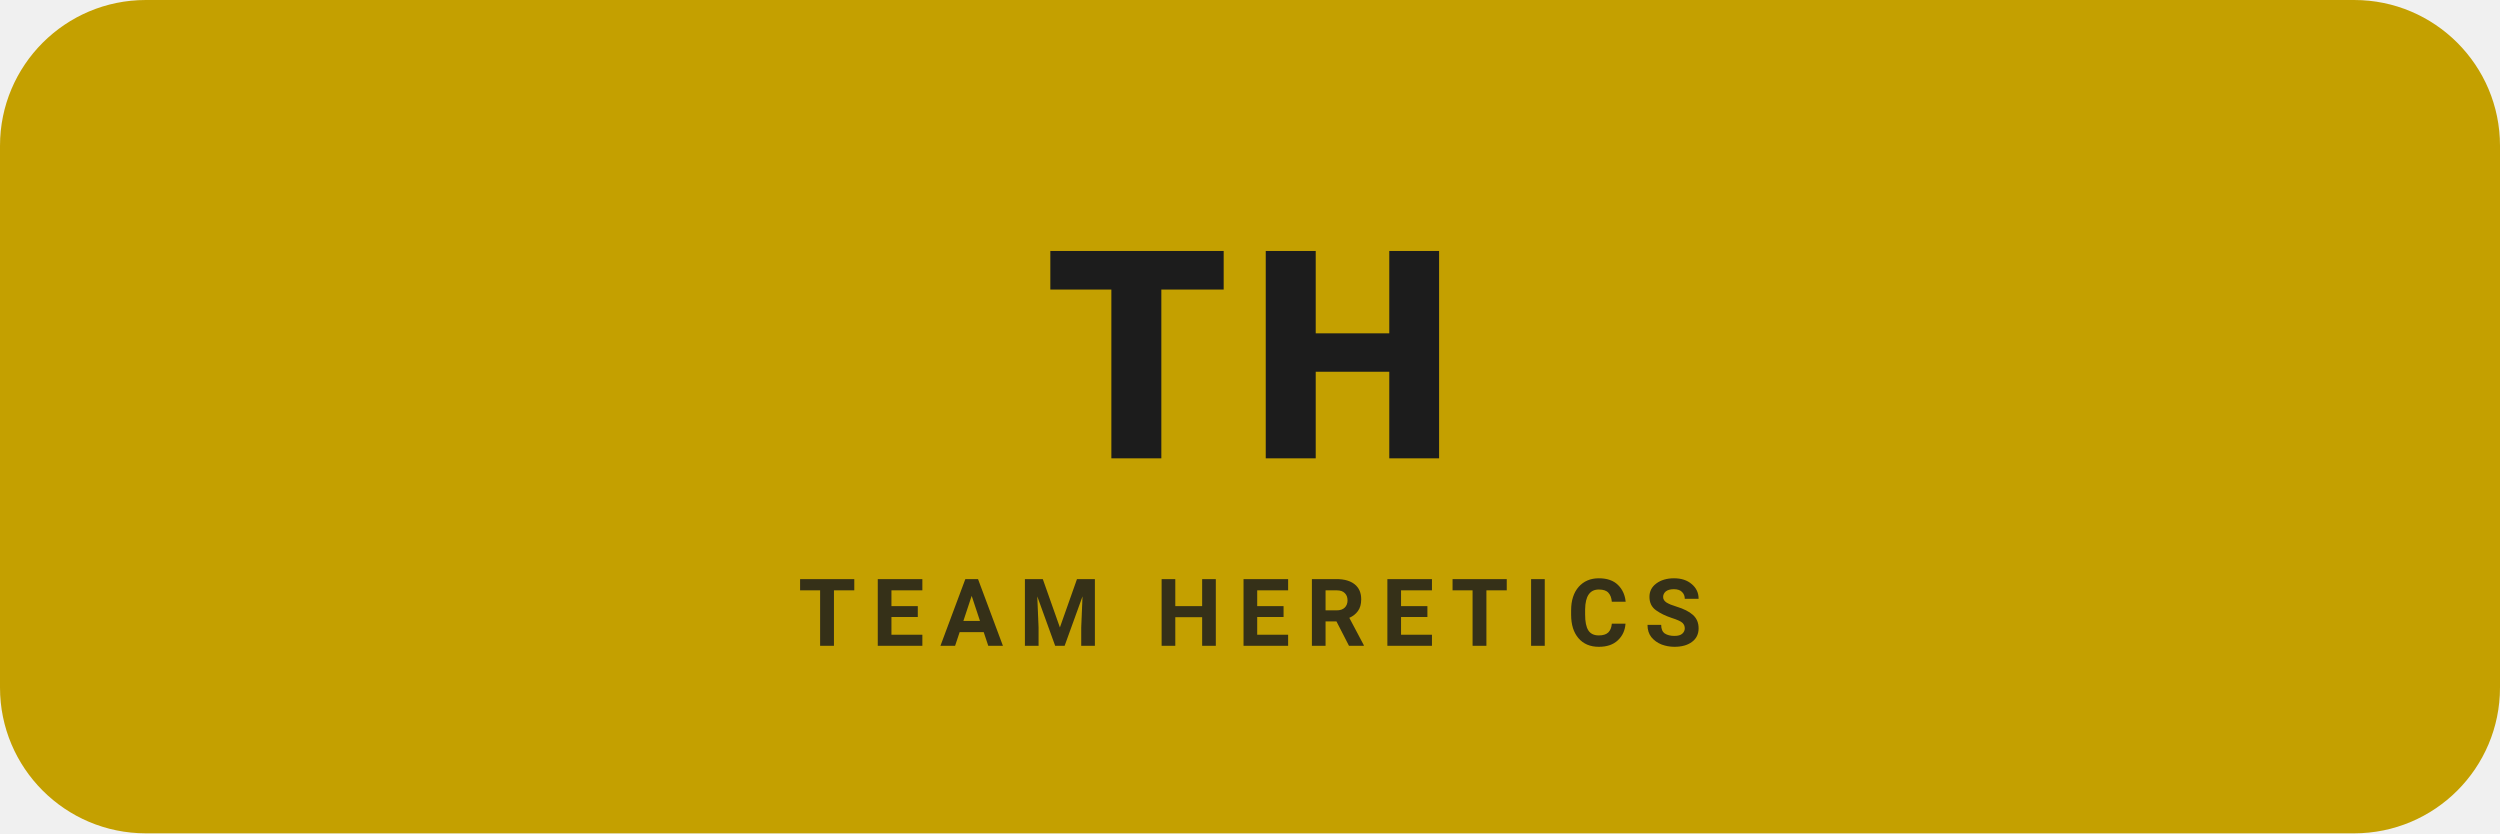
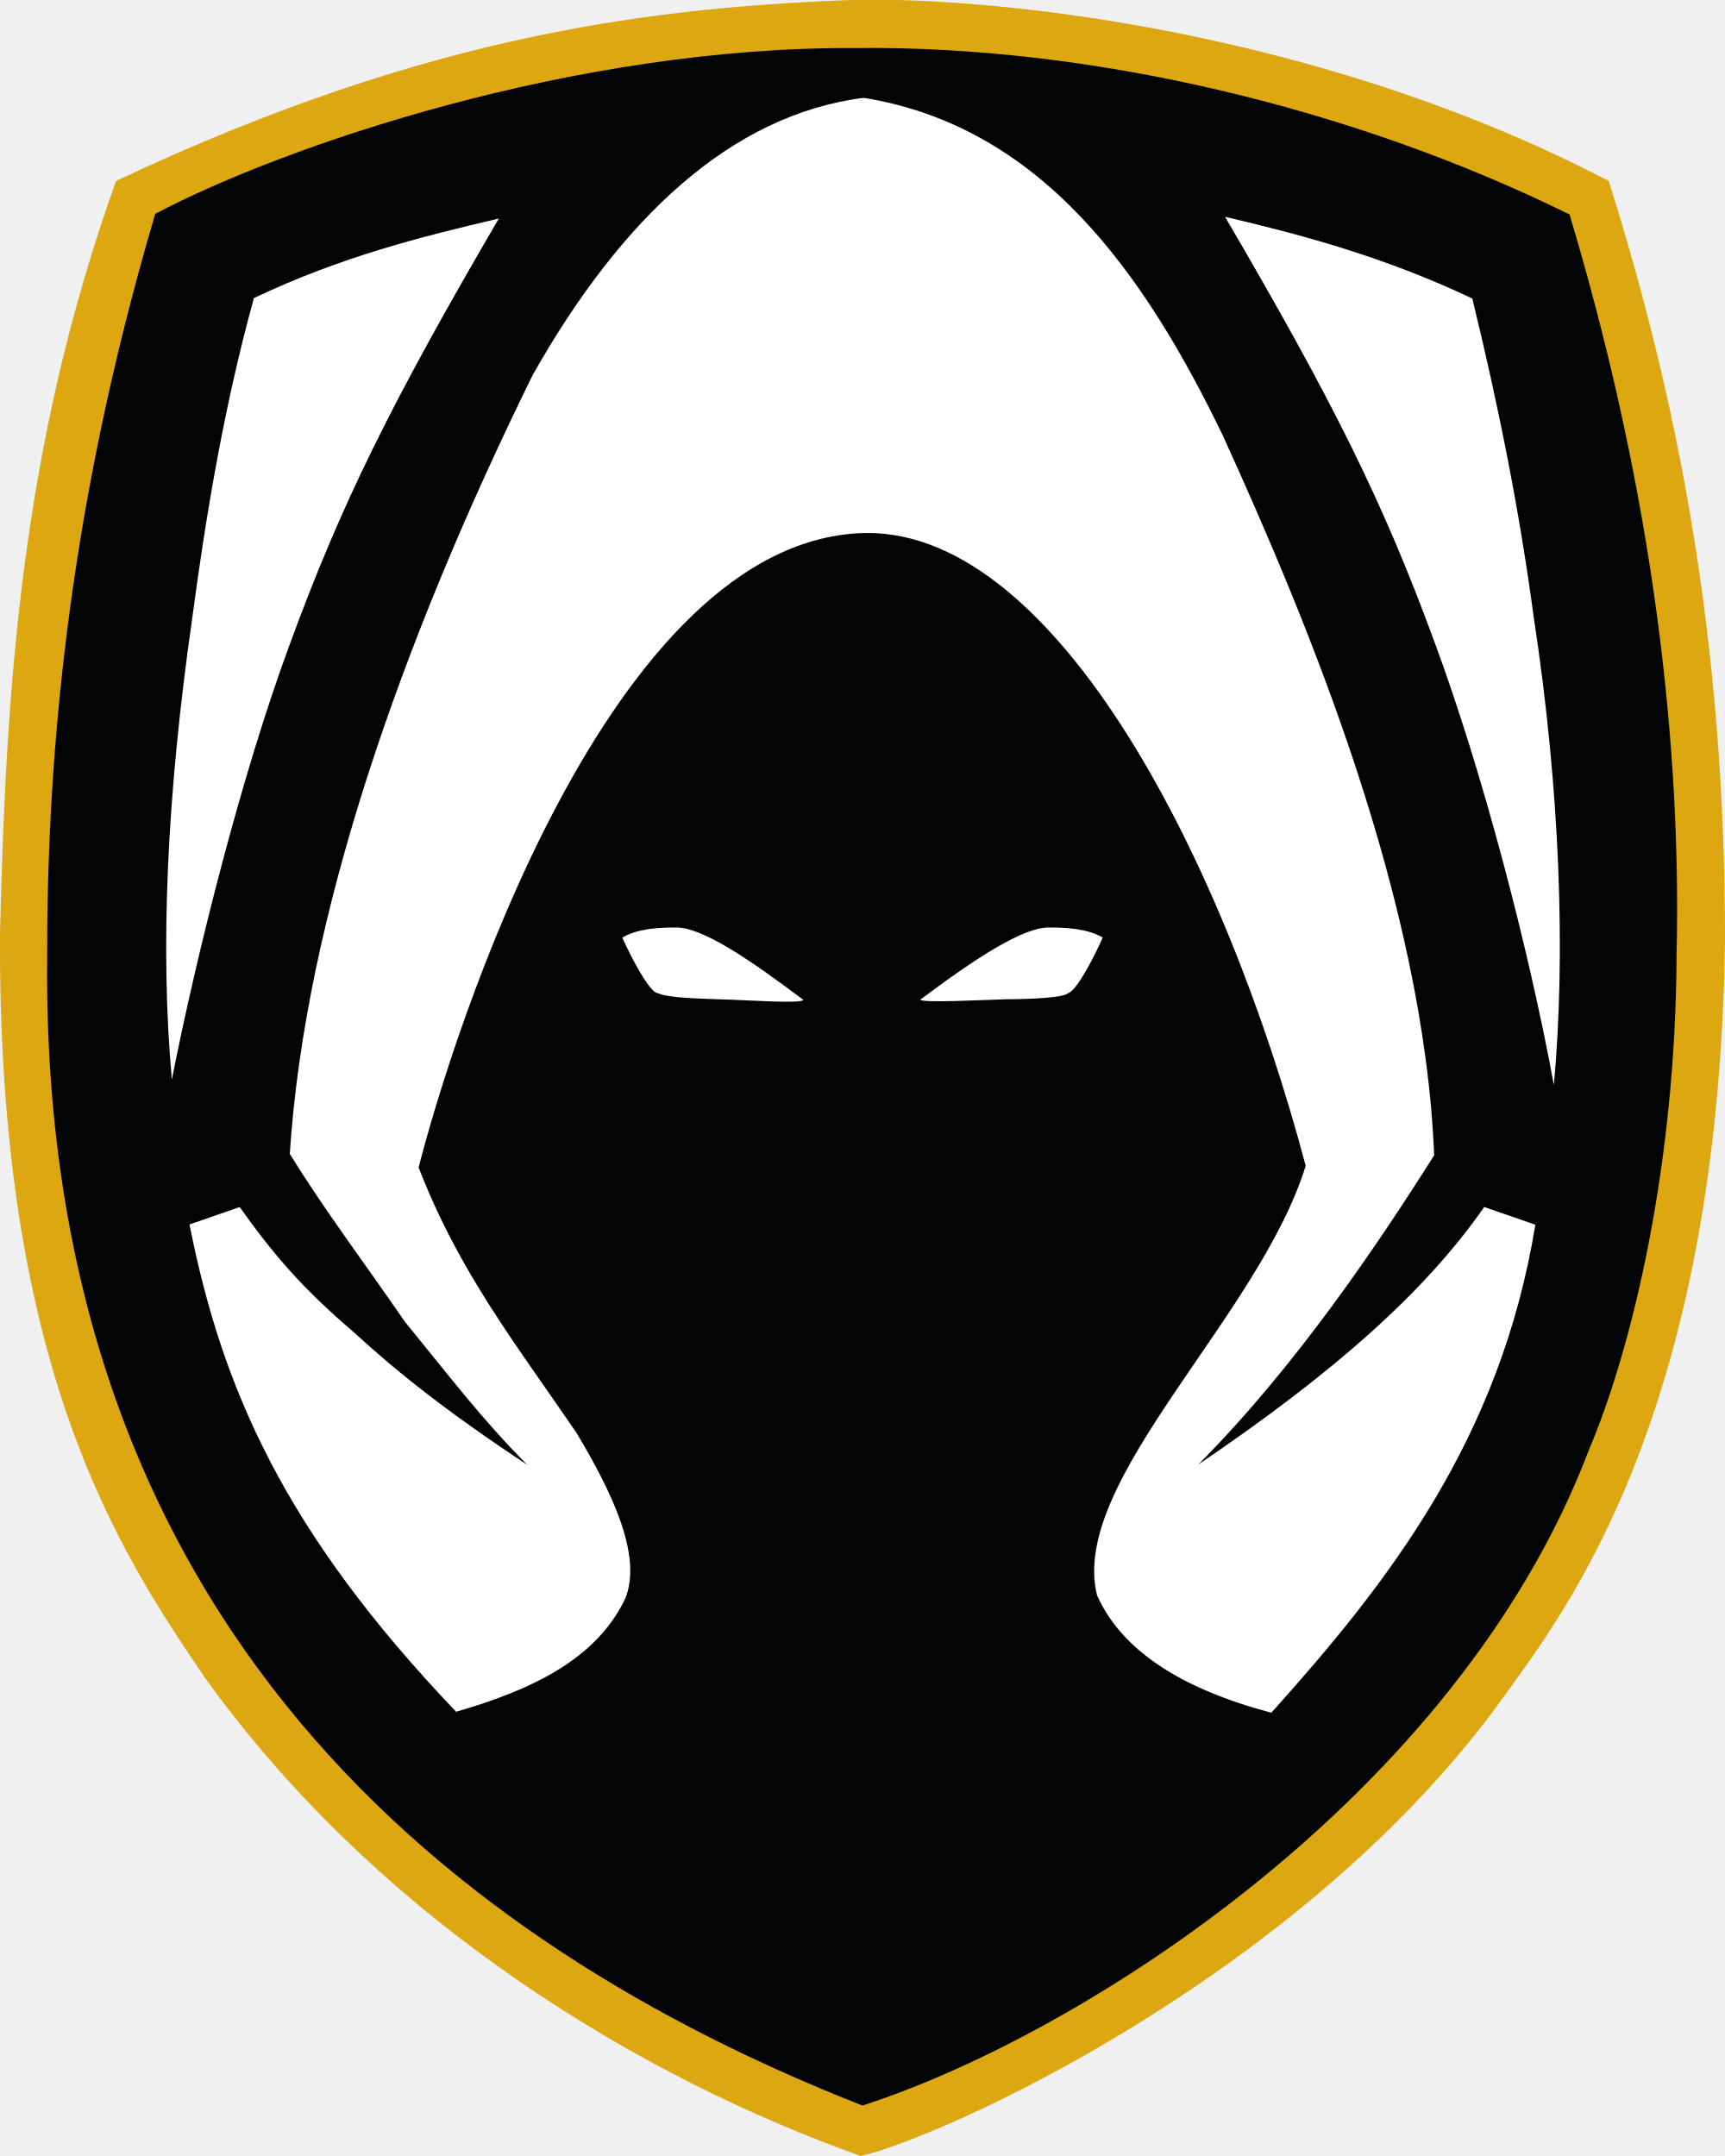
- <svg xmlns="http://www.w3.org/2000/svg" viewBox="0 0 240 80" width="240" height="80">
-   <rect width="240" height="80" rx="14" fill="#C4A000" />
-   <text x="120" y="44" font-family="-apple-system, BlinkMacSystemFont, 'Segoe UI', Roboto, Helvetica, Arial, sans-serif" font-size="28" font-weight="900" fill="#1C1C1C" text-anchor="middle" letter-spacing="2">TH</text>
-   <text x="120" y="62" font-family="-apple-system, BlinkMacSystemFont, 'Segoe UI', Roboto, Helvetica, Arial, sans-serif" font-size="9" font-weight="700" fill="#1C1C1C" opacity="0.85" text-anchor="middle" letter-spacing="1.5">TEAM HERETICS</text>
+ <svg xmlns="http://www.w3.org/2000/svg" xml:space="preserve" width="1000" height="1250" viewBox="0 0 264.583 330.729">
+   <g style="display:inline">
+     <path d="M132.027-.065C101.203 1.071 66.487 4.79 17.801 27.756 3.038 68.94.924 106.433 0 143.14c-.327 66.745 18.13 94.642 31.485 114.3 27.032 37.597 67.048 61.366 100.542 73.29 12.568-2.874 68.328-27.914 98.954-70.91 9.11-12.704 32.634-42.982 33.602-115.622.04-45.882-7.29-83.039-17.832-116.432C205.175 6.02 157.533-.243 132.027-.064Z" style="display:inline;fill:#dca710;fill-opacity:1;stroke-width:.265" />
+     <path d="M131.376 7.375C88.101 7.088 43.528 22.402 23.814 32.797 9.821 80.097 7.171 118.704 7.231 147.55c-.745 101.478 62.275 150.8 125.053 175.438 33.39-10.757 91.265-47.426 111.434-100.591 6.71-15.843 13.298-43.761 13.437-75.73.873-36.922-4.963-75.55-16.415-113.765-33.713-16.63-73.998-25.939-109.364-25.528Z" style="display:inline;fill:#020406;fill-opacity:1;stroke-width:.265" />
+     <path d="M38.946 45.728c13.474-6.403 25.843-9.45 37.564-12.208-16.517 28.298-24.203 43.816-32.123 65.475-7.237 19.564-14.151 46.94-18.026 66.621-1.821-20.043-.79-43.529 3.13-70.834 2.168-16.286 4.977-32.851 9.455-49.054ZM95.45 143.82c2.383-1.401 5.804-1.555 8.057-1.538 4.003-.192 11.335 4.798 19.717 11.1-.365.64-8.6.009-12.873-.089-3.166-.126-7.979-.202-9.47-.96-1.205.03-4.162-5.638-5.432-8.512z" style="display:inline;fill:#fff;fill-opacity:1;stroke-width:.265" />
+     <path d="M132.474 15.007C112.195 17.58 95.296 33.437 81.7 57.536c-20.236 41.163-34.89 83.073-37.251 119.47 5.418 8.778 11.748 17.126 17.65 25.742 7.213 8.827 11.692 14.808 18.773 21.956-12.366-8.161-20.1-14.355-26.65-20.38-7.74-6.608-12.285-11.874-17.455-19.162l-7.703 2.669c4.973 25.048 14.426 47.024 40.898 74.752 11.8-3.417 21.53-8.128 25.948-17.38 2.714-6.735-2.322-16.727-7.44-25.334-9.336-13.703-18.004-24.621-24.26-40.78 4.959-19.484 29.047-96.872 68.775-97.333 29.333-.077 55 50.712 67.283 97.08-7.202 23.297-36.39 48.454-31.994 65.904 3.854 8.588 13.143 14.39 26.723 17.991 17.944-19.97 35.13-41.96 40.498-74.86l-7.843-2.717c-9.118 13.087-23.055 25.406-43.876 39.523 15.05-15.129 27.73-34.052 36.2-47.46-1.597-39.206-19.338-81.666-32.387-110.344-12.192-25.279-28.023-47.48-55.116-51.866Z" style="display:inline;fill:#fff;fill-opacity:1;stroke-width:.265" />
+     <path d="M169.14 143.82c-2.384-1.401-5.805-1.555-8.058-1.538-4.004-.192-11.537 4.765-19.919 11.066.355.52 8.998.066 13.182-.063 3.512-.01 8.767-.221 9.462-.924 1.372-.39 4.066-5.673 5.332-8.54z" style="display:inline;fill:#fff;fill-opacity:1;stroke-width:.265" />
+     <path d="M225.827 45.794c-13.498-6.403-26.186-9.781-37.927-12.538 16.546 28.298 24.221 43.652 32.155 65.31 7.25 19.564 14.398 46.741 18.28 67.877 1.826-20.051.986-45.084-3.1-71.832-2.173-16.286-5.401-32.374-9.408-48.817z" style="display:inline;fill:#fff;fill-opacity:1;stroke-width:.265" />
+   </g>
</svg>
